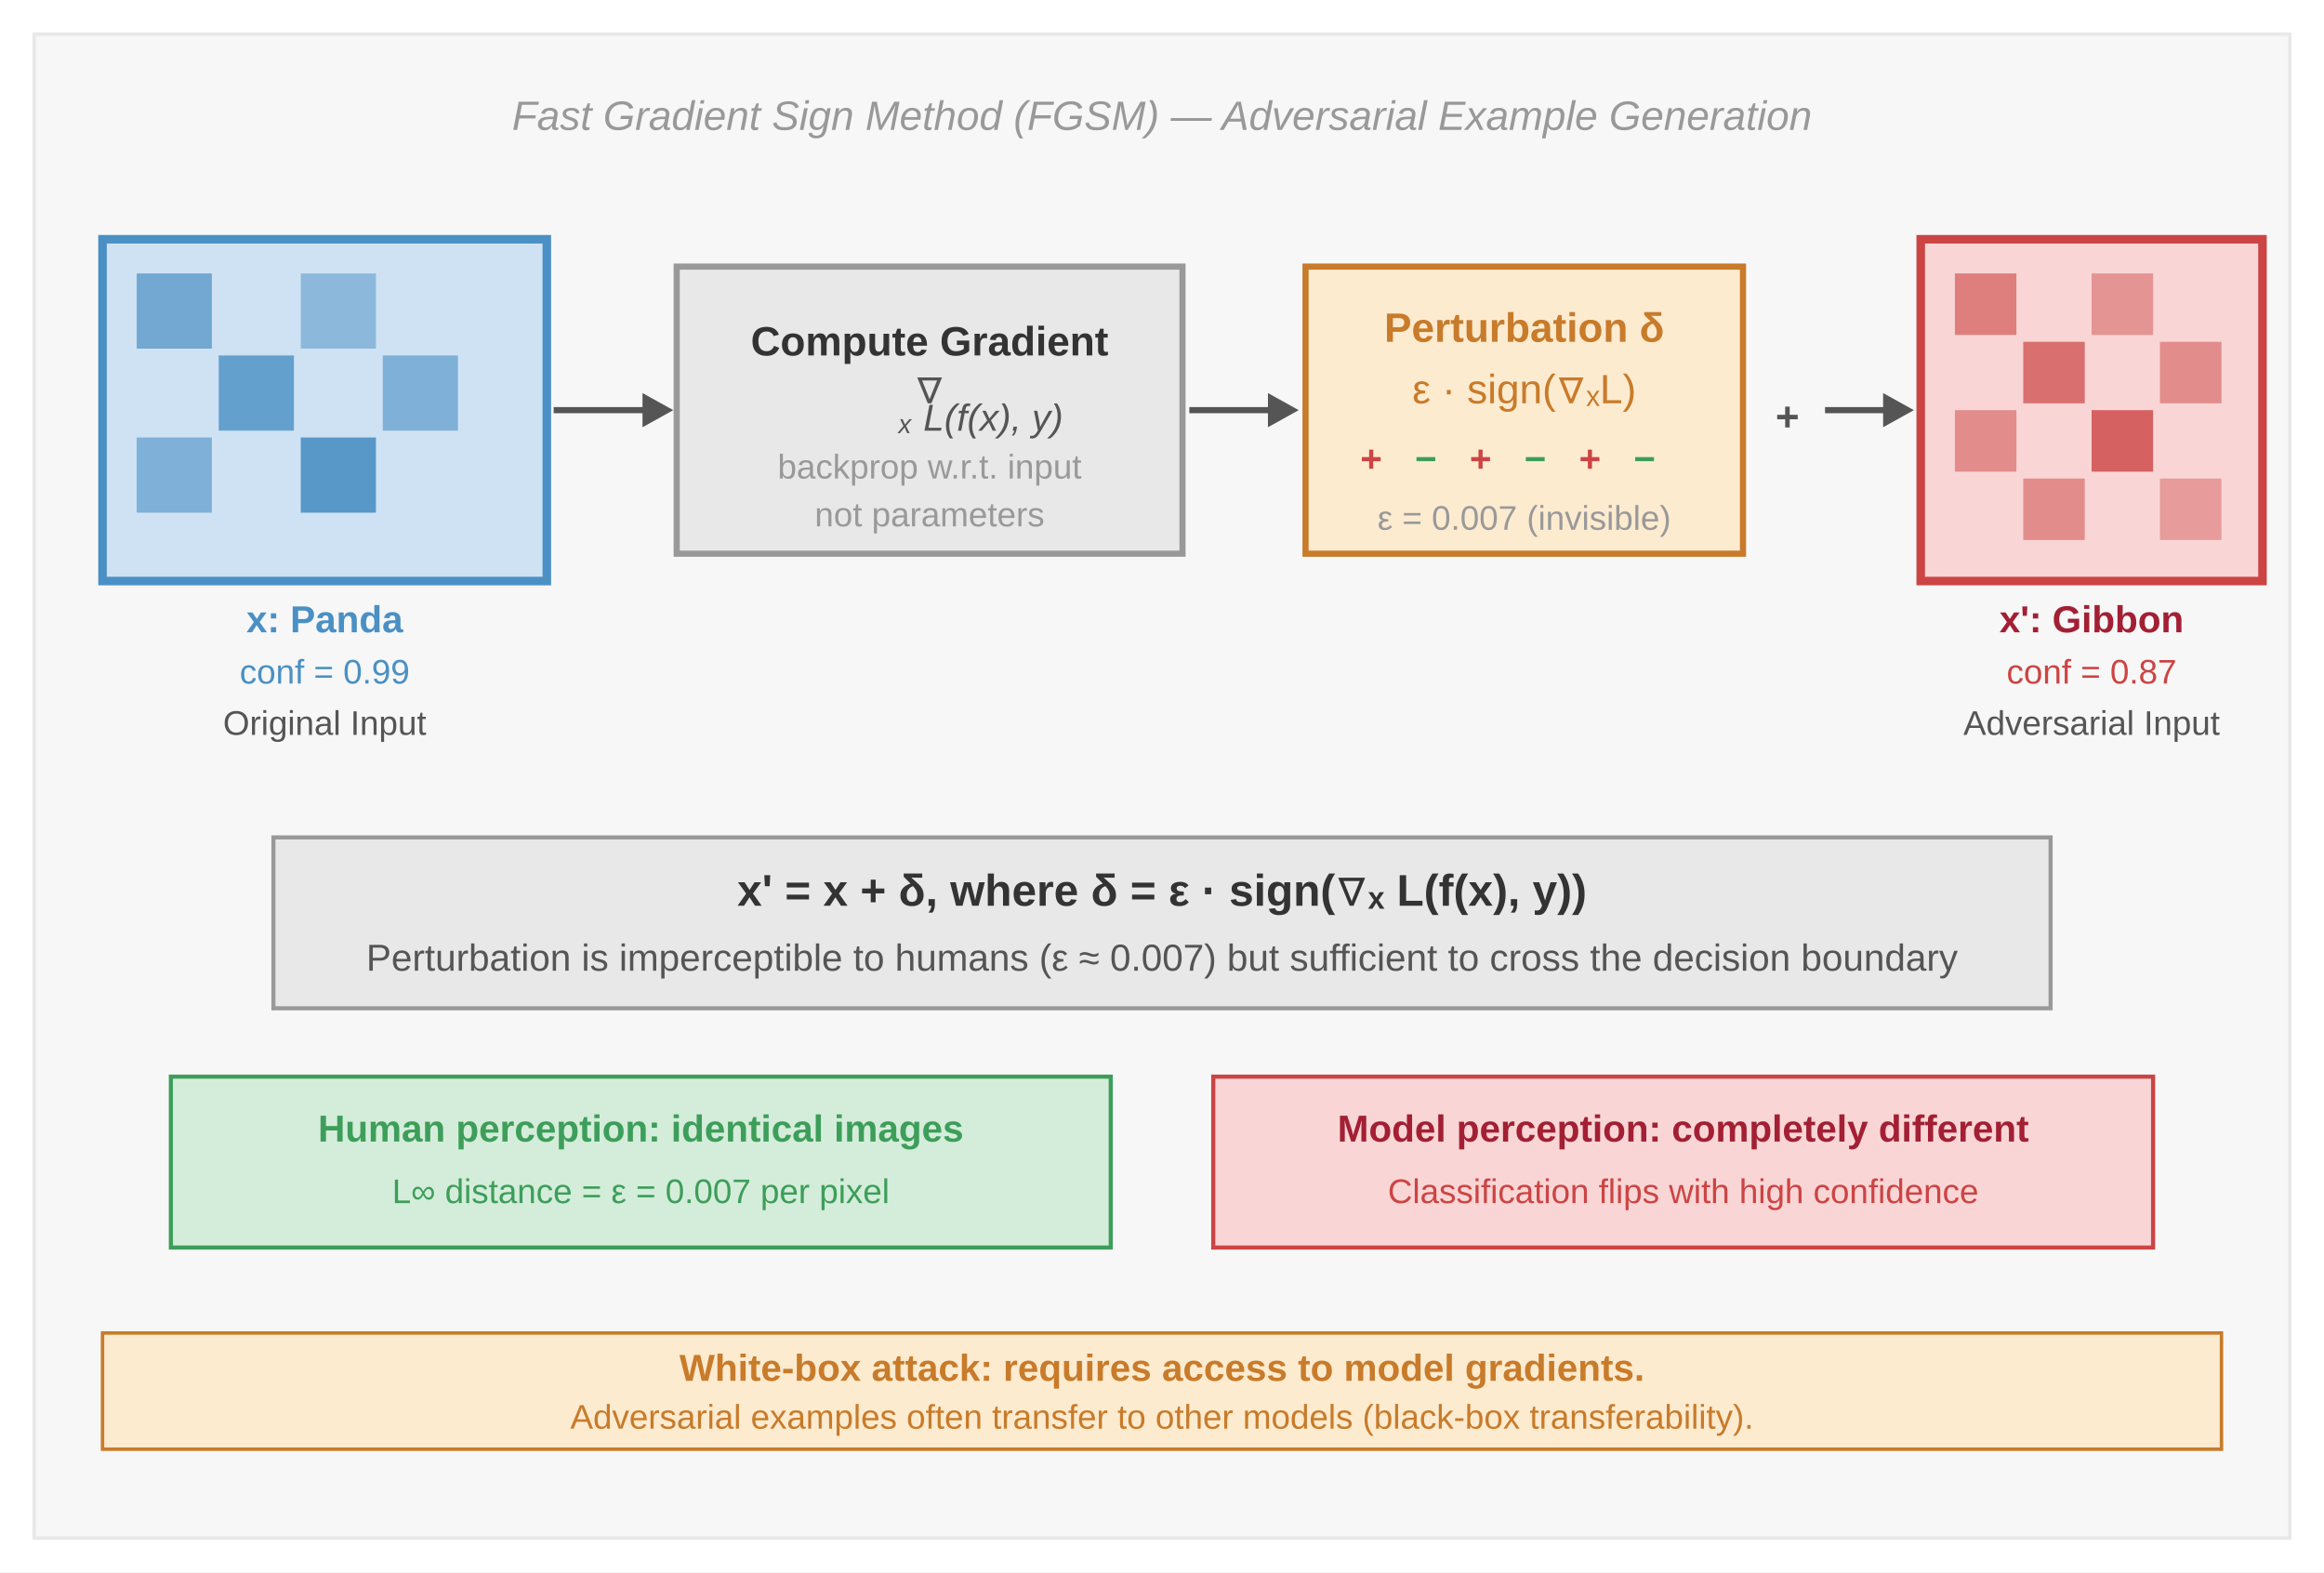
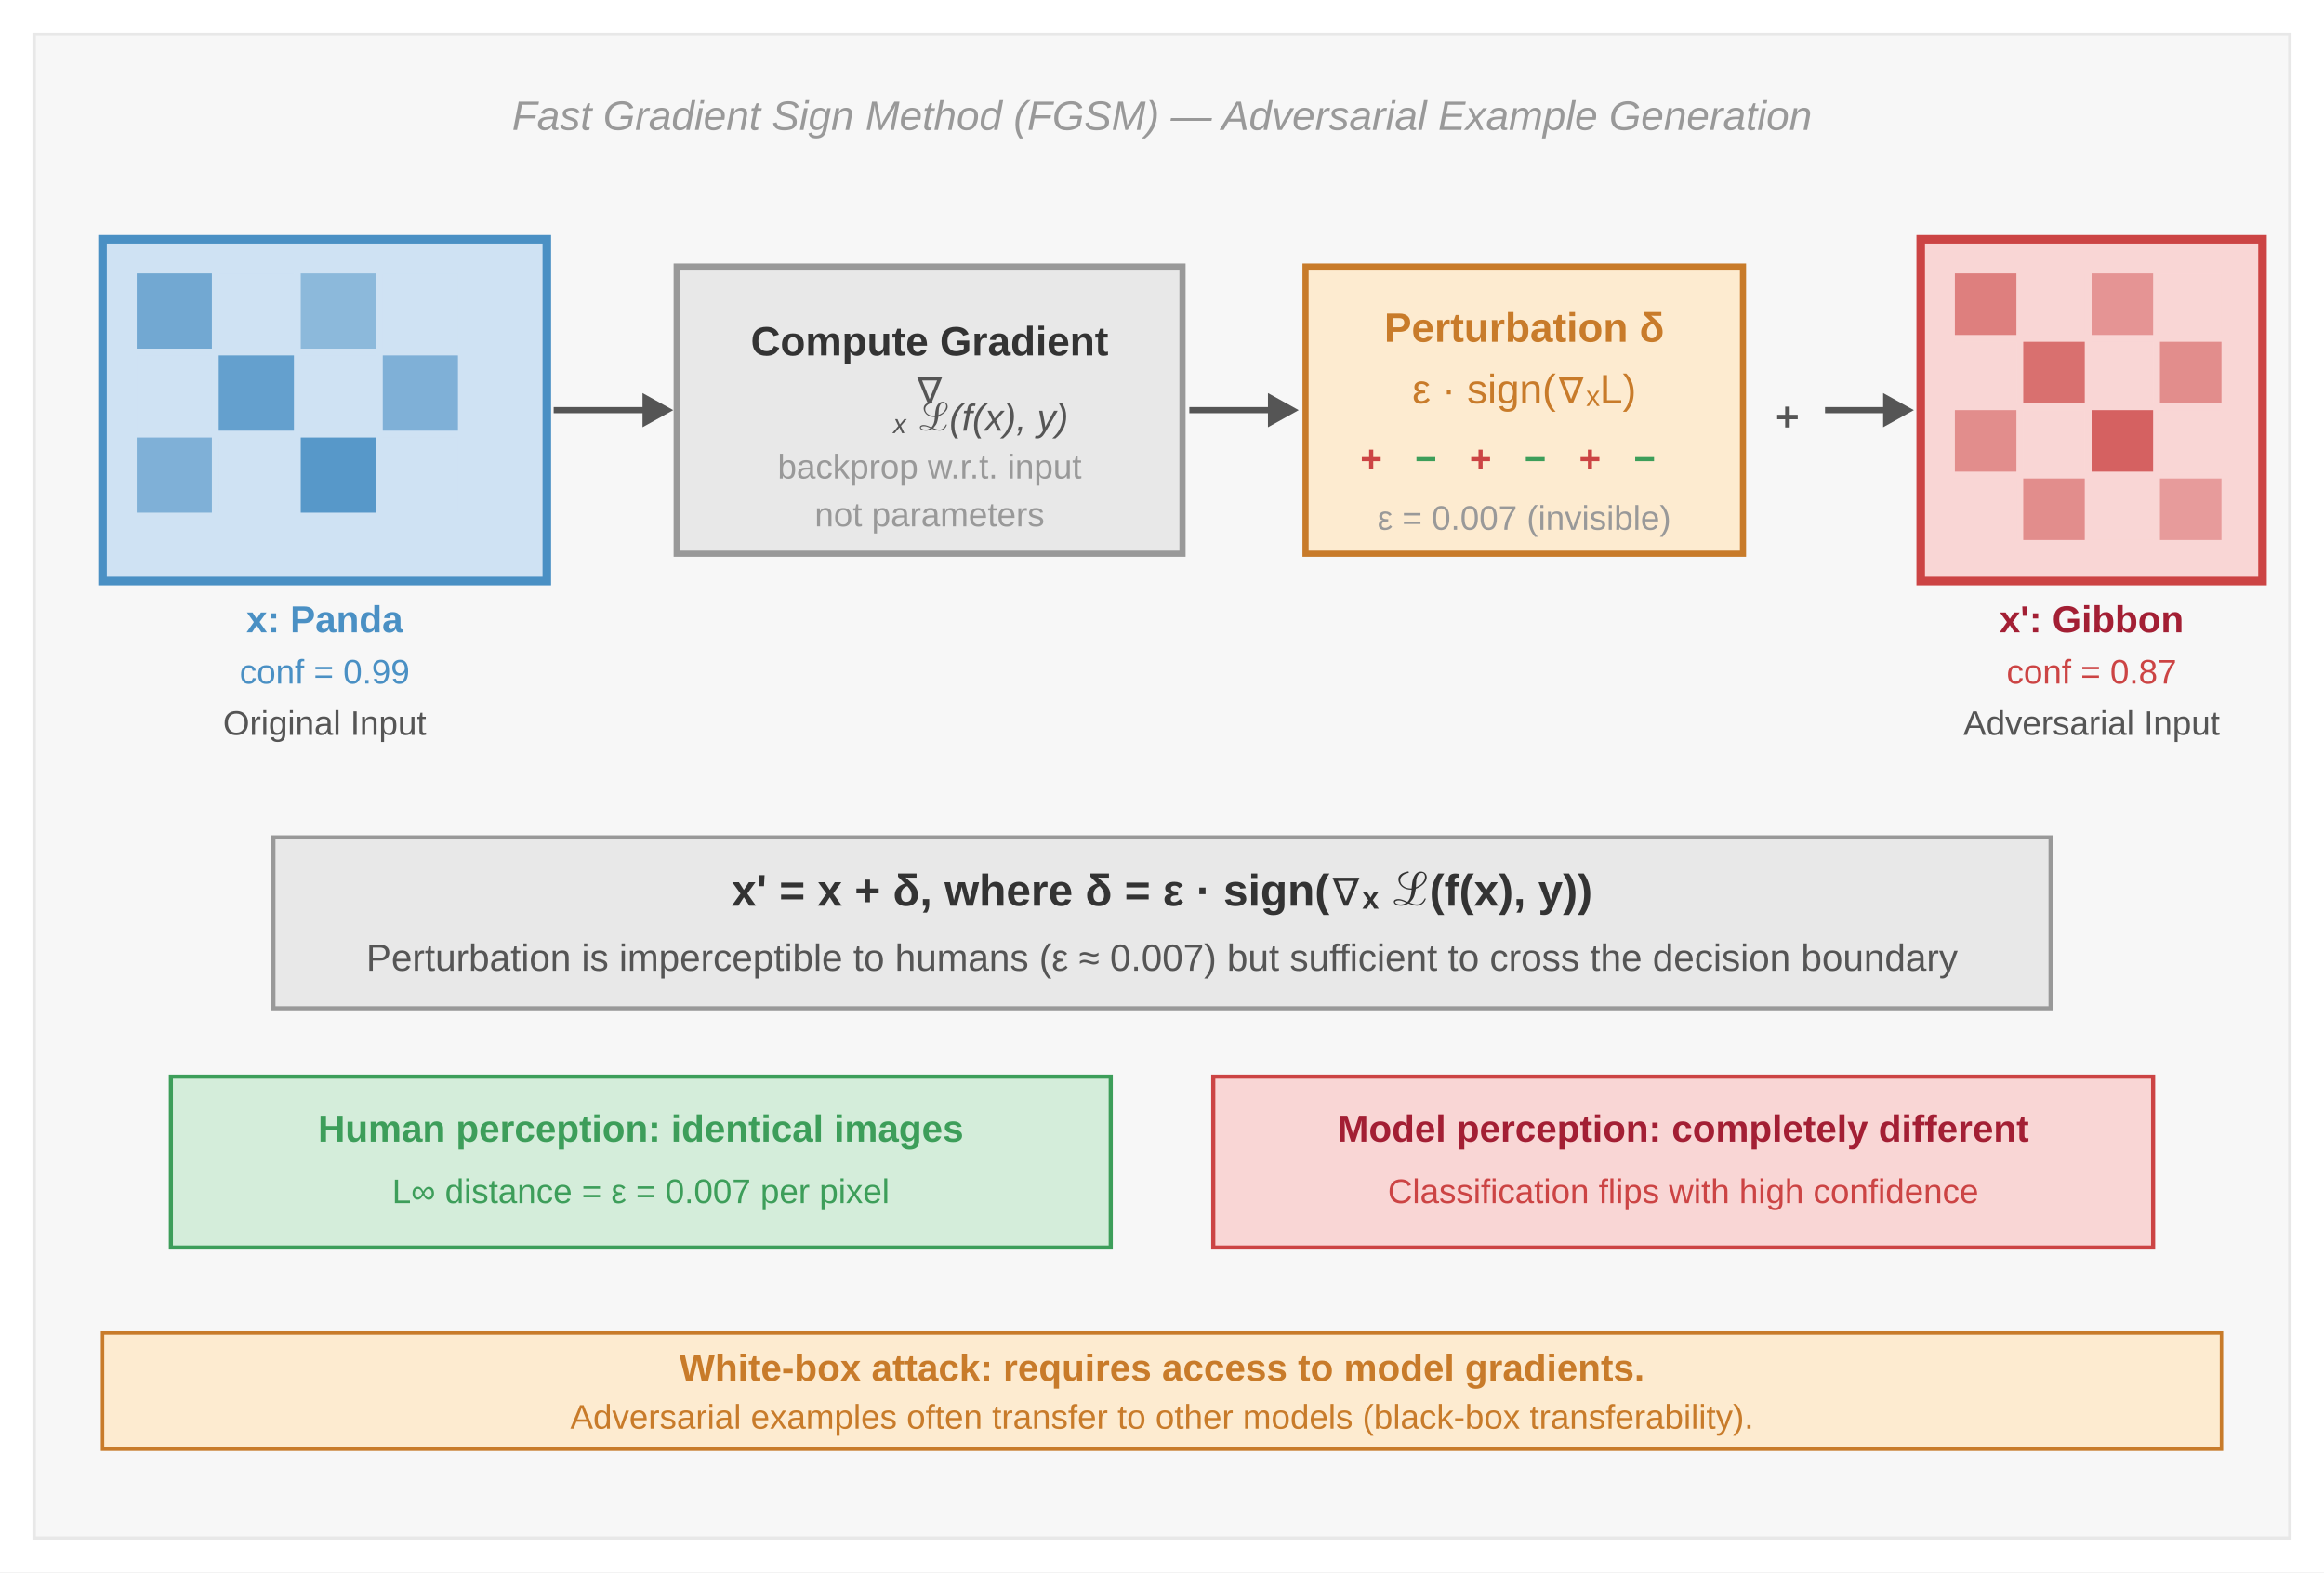
<svg xmlns="http://www.w3.org/2000/svg" font-family="Arial, Helvetica, sans-serif" viewBox="0 0 680 460">
  <rect width="680" height="460" fill="#fff" />
  <defs>
    <marker id="arrow" markerWidth="8" markerHeight="6" refX="7" refY="3" orient="auto">
      <path d="M0,0 L8,3 L0,6 Z" fill="#555" />
    </marker>
    <marker id="arrow-red" markerWidth="8" markerHeight="6" refX="7" refY="3" orient="auto">
      <path d="M0,0 L8,3 L0,6 Z" fill="#a31f34" />
    </marker>
    <marker id="arrow-green" markerWidth="8" markerHeight="6" refX="7" refY="3" orient="auto">
      <path d="M0,0 L8,3 L0,6 Z" fill="#3d9e5a" />
    </marker>
  </defs>
  <rect x="10" y="10" width="660" height="440" fill="#f7f7f7" stroke="#e8e8e8" stroke-width="1" />
  <text x="340" y="38" text-anchor="middle" font-size="12" fill="#999" font-style="italic">Fast Gradient Sign Method (FGSM) — Adversarial Example Generation</text>
  <rect x="30" y="70" width="130" height="100" fill="#cfe2f3" stroke="#4a90c4" stroke-width="2.5" />
  <rect x="40" y="80" width="22" height="22" fill="#4a90c4" opacity="0.7" />
  <rect x="64" y="80" width="22" height="22" fill="#cfe2f3" opacity="0.9" />
  <rect x="88" y="80" width="22" height="22" fill="#4a90c4" opacity="0.5" />
  <rect x="112" y="80" width="22" height="22" fill="#cfe2f3" opacity="0.8" />
  <rect x="40" y="104" width="22" height="22" fill="#cfe2f3" opacity="0.6" />
  <rect x="64" y="104" width="22" height="22" fill="#4a90c4" opacity="0.8" />
  <rect x="88" y="104" width="22" height="22" fill="#cfe2f3" opacity="0.7" />
  <rect x="112" y="104" width="22" height="22" fill="#4a90c4" opacity="0.6" />
  <rect x="40" y="128" width="22" height="22" fill="#4a90c4" opacity="0.6" />
  <rect x="64" y="128" width="22" height="22" fill="#cfe2f3" opacity="0.5" />
  <rect x="88" y="128" width="22" height="22" fill="#4a90c4" opacity="0.9" />
  <rect x="112" y="128" width="22" height="22" fill="#cfe2f3" opacity="0.7" />
  <text x="95" y="185" text-anchor="middle" font-size="11" font-weight="bold" fill="#4a90c4">x: Panda</text>
  <text x="95" y="200" text-anchor="middle" font-size="10" fill="#4a90c4">conf = 0.99</text>
  <text x="95" y="215" text-anchor="middle" font-size="10" fill="#555">Original Input</text>
  <line x1="162" y1="120" x2="195" y2="120" stroke="#555" stroke-width="1.8" />
  <polygon points="197,120 188,115 188,125" fill="#555" />
  <rect x="198" y="78" width="148" height="84" fill="#e8e8e8" stroke="#999" stroke-width="1.8" />
  <text x="272" y="104" text-anchor="middle" font-size="12" font-weight="bold" fill="#333">Compute Gradient</text>
  <text x="272" y="118" text-anchor="middle" font-size="12" fill="#555" font-style="italic">∇</text>
-   <text x="287" y="126" text-anchor="middle" font-size="11" fill="#555" font-style="italic">ₓ L(f(x), y)</text>
+   <text x="287" y="126" text-anchor="middle" font-size="11" fill="#555" font-style="italic">ₓ ℒ(f(x), y)</text>
  <text x="272" y="140" text-anchor="middle" font-size="10" fill="#999">backprop w.r.t. input</text>
  <text x="272" y="154" text-anchor="middle" font-size="10" fill="#999">not parameters</text>
  <line x1="348" y1="120" x2="378" y2="120" stroke="#555" stroke-width="1.8" />
  <polygon points="380,120 371,115 371,125" fill="#555" />
  <rect x="382" y="78" width="128" height="84" fill="#fdebd0" stroke="#c87b2a" stroke-width="1.8" />
  <text x="446" y="100" text-anchor="middle" font-size="12" font-weight="bold" fill="#c87b2a">Perturbation δ</text>
  <text x="446" y="118" text-anchor="middle" font-size="12" fill="#c87b2a">ε · sign(∇ₓL)</text>
  <text x="398" y="138" font-size="11" fill="#c44" font-weight="bold">+</text>
  <text x="414" y="138" font-size="11" fill="#3d9e5a" font-weight="bold">−</text>
  <text x="430" y="138" font-size="11" fill="#c44" font-weight="bold">+</text>
  <text x="446" y="138" font-size="11" fill="#3d9e5a" font-weight="bold">−</text>
  <text x="462" y="138" font-size="11" fill="#c44" font-weight="bold">+</text>
  <text x="478" y="138" font-size="11" fill="#3d9e5a" font-weight="bold">−</text>
  <text x="446" y="155" text-anchor="middle" font-size="10" fill="#999">ε = 0.007 (invisible)</text>
  <text x="523" y="126" text-anchor="middle" font-size="12" font-weight="bold" fill="#555">+</text>
  <line x1="534" y1="120" x2="558" y2="120" stroke="#555" stroke-width="1.8" />
  <polygon points="560,120 551,115 551,125" fill="#555" />
  <rect x="562" y="70" width="100" height="100" fill="#f9d6d5" stroke="#c44" stroke-width="2.5" />
  <rect x="572" y="80" width="18" height="18" fill="#c44" opacity="0.6" />
  <rect x="592" y="80" width="18" height="18" fill="#f9d6d5" opacity="0.9" />
  <rect x="612" y="80" width="18" height="18" fill="#c44" opacity="0.45" />
  <rect x="632" y="80" width="18" height="18" fill="#f9d6d5" opacity="0.75" />
  <rect x="572" y="100" width="18" height="18" fill="#f9d6d5" opacity="0.55" />
  <rect x="592" y="100" width="18" height="18" fill="#c44" opacity="0.7" />
  <rect x="612" y="100" width="18" height="18" fill="#f9d6d5" opacity="0.65" />
  <rect x="632" y="100" width="18" height="18" fill="#c44" opacity="0.5" />
  <rect x="572" y="120" width="18" height="18" fill="#c44" opacity="0.5" />
  <rect x="592" y="120" width="18" height="18" fill="#f9d6d5" opacity="0.4" />
  <rect x="612" y="120" width="18" height="18" fill="#c44" opacity="0.8" />
  <rect x="632" y="120" width="18" height="18" fill="#f9d6d5" opacity="0.6" />
  <rect x="572" y="140" width="18" height="18" fill="#f9d6d5" opacity="0.7" />
  <rect x="592" y="140" width="18" height="18" fill="#c44" opacity="0.5" />
  <rect x="612" y="140" width="18" height="18" fill="#f9d6d5" opacity="0.6" />
  <rect x="632" y="140" width="18" height="18" fill="#c44" opacity="0.4" />
  <text x="612" y="185" text-anchor="middle" font-size="11" font-weight="bold" fill="#a31f34">x': Gibbon</text>
  <text x="612" y="200" text-anchor="middle" font-size="10" fill="#c44">conf = 0.87</text>
  <text x="612" y="215" text-anchor="middle" font-size="10" fill="#555">Adversarial Input</text>
  <rect x="80" y="245" width="520" height="50" fill="#e8e8e8" stroke="#999" stroke-width="1.2" />
-   <text x="340" y="265" text-anchor="middle" font-size="13" font-weight="bold" fill="#333">x' = x + δ,   where   δ = ε · sign(∇ₓ L(f(x), y))</text>
+   <text x="340" y="265" text-anchor="middle" font-size="13" font-weight="bold" fill="#333">x' = x + δ,   where   δ = ε · sign(∇ₓ ℒ(f(x), y))</text>
  <text x="340" y="284" text-anchor="middle" font-size="11" fill="#555">Perturbation is imperceptible to humans (ε ≈ 0.007) but sufficient to cross the decision boundary</text>
  <rect x="50" y="315" width="275" height="50" fill="#d4edda" stroke="#3d9e5a" stroke-width="1.2" />
  <text x="187.5" y="334" text-anchor="middle" font-size="11" font-weight="bold" fill="#3d9e5a">Human perception: identical images</text>
  <text x="187.5" y="352" text-anchor="middle" font-size="10" fill="#3d9e5a">L∞ distance = ε = 0.007 per pixel</text>
  <rect x="355" y="315" width="275" height="50" fill="#f9d6d5" stroke="#c44" stroke-width="1.2" />
  <text x="492.5" y="334" text-anchor="middle" font-size="11" font-weight="bold" fill="#a31f34">Model perception: completely different</text>
  <text x="492.5" y="352" text-anchor="middle" font-size="10" fill="#c44">Classification flips with high confidence</text>
  <rect x="30" y="390" width="620" height="34" fill="#fdebd0" stroke="#c87b2a" stroke-width="1" />
  <text x="340" y="404" text-anchor="middle" font-size="11" font-weight="bold" fill="#c87b2a">White-box attack: requires access to model gradients.</text>
  <text x="340" y="418" text-anchor="middle" font-size="10" fill="#c87b2a">Adversarial examples often transfer to other models (black-box transferability).</text>
</svg>
